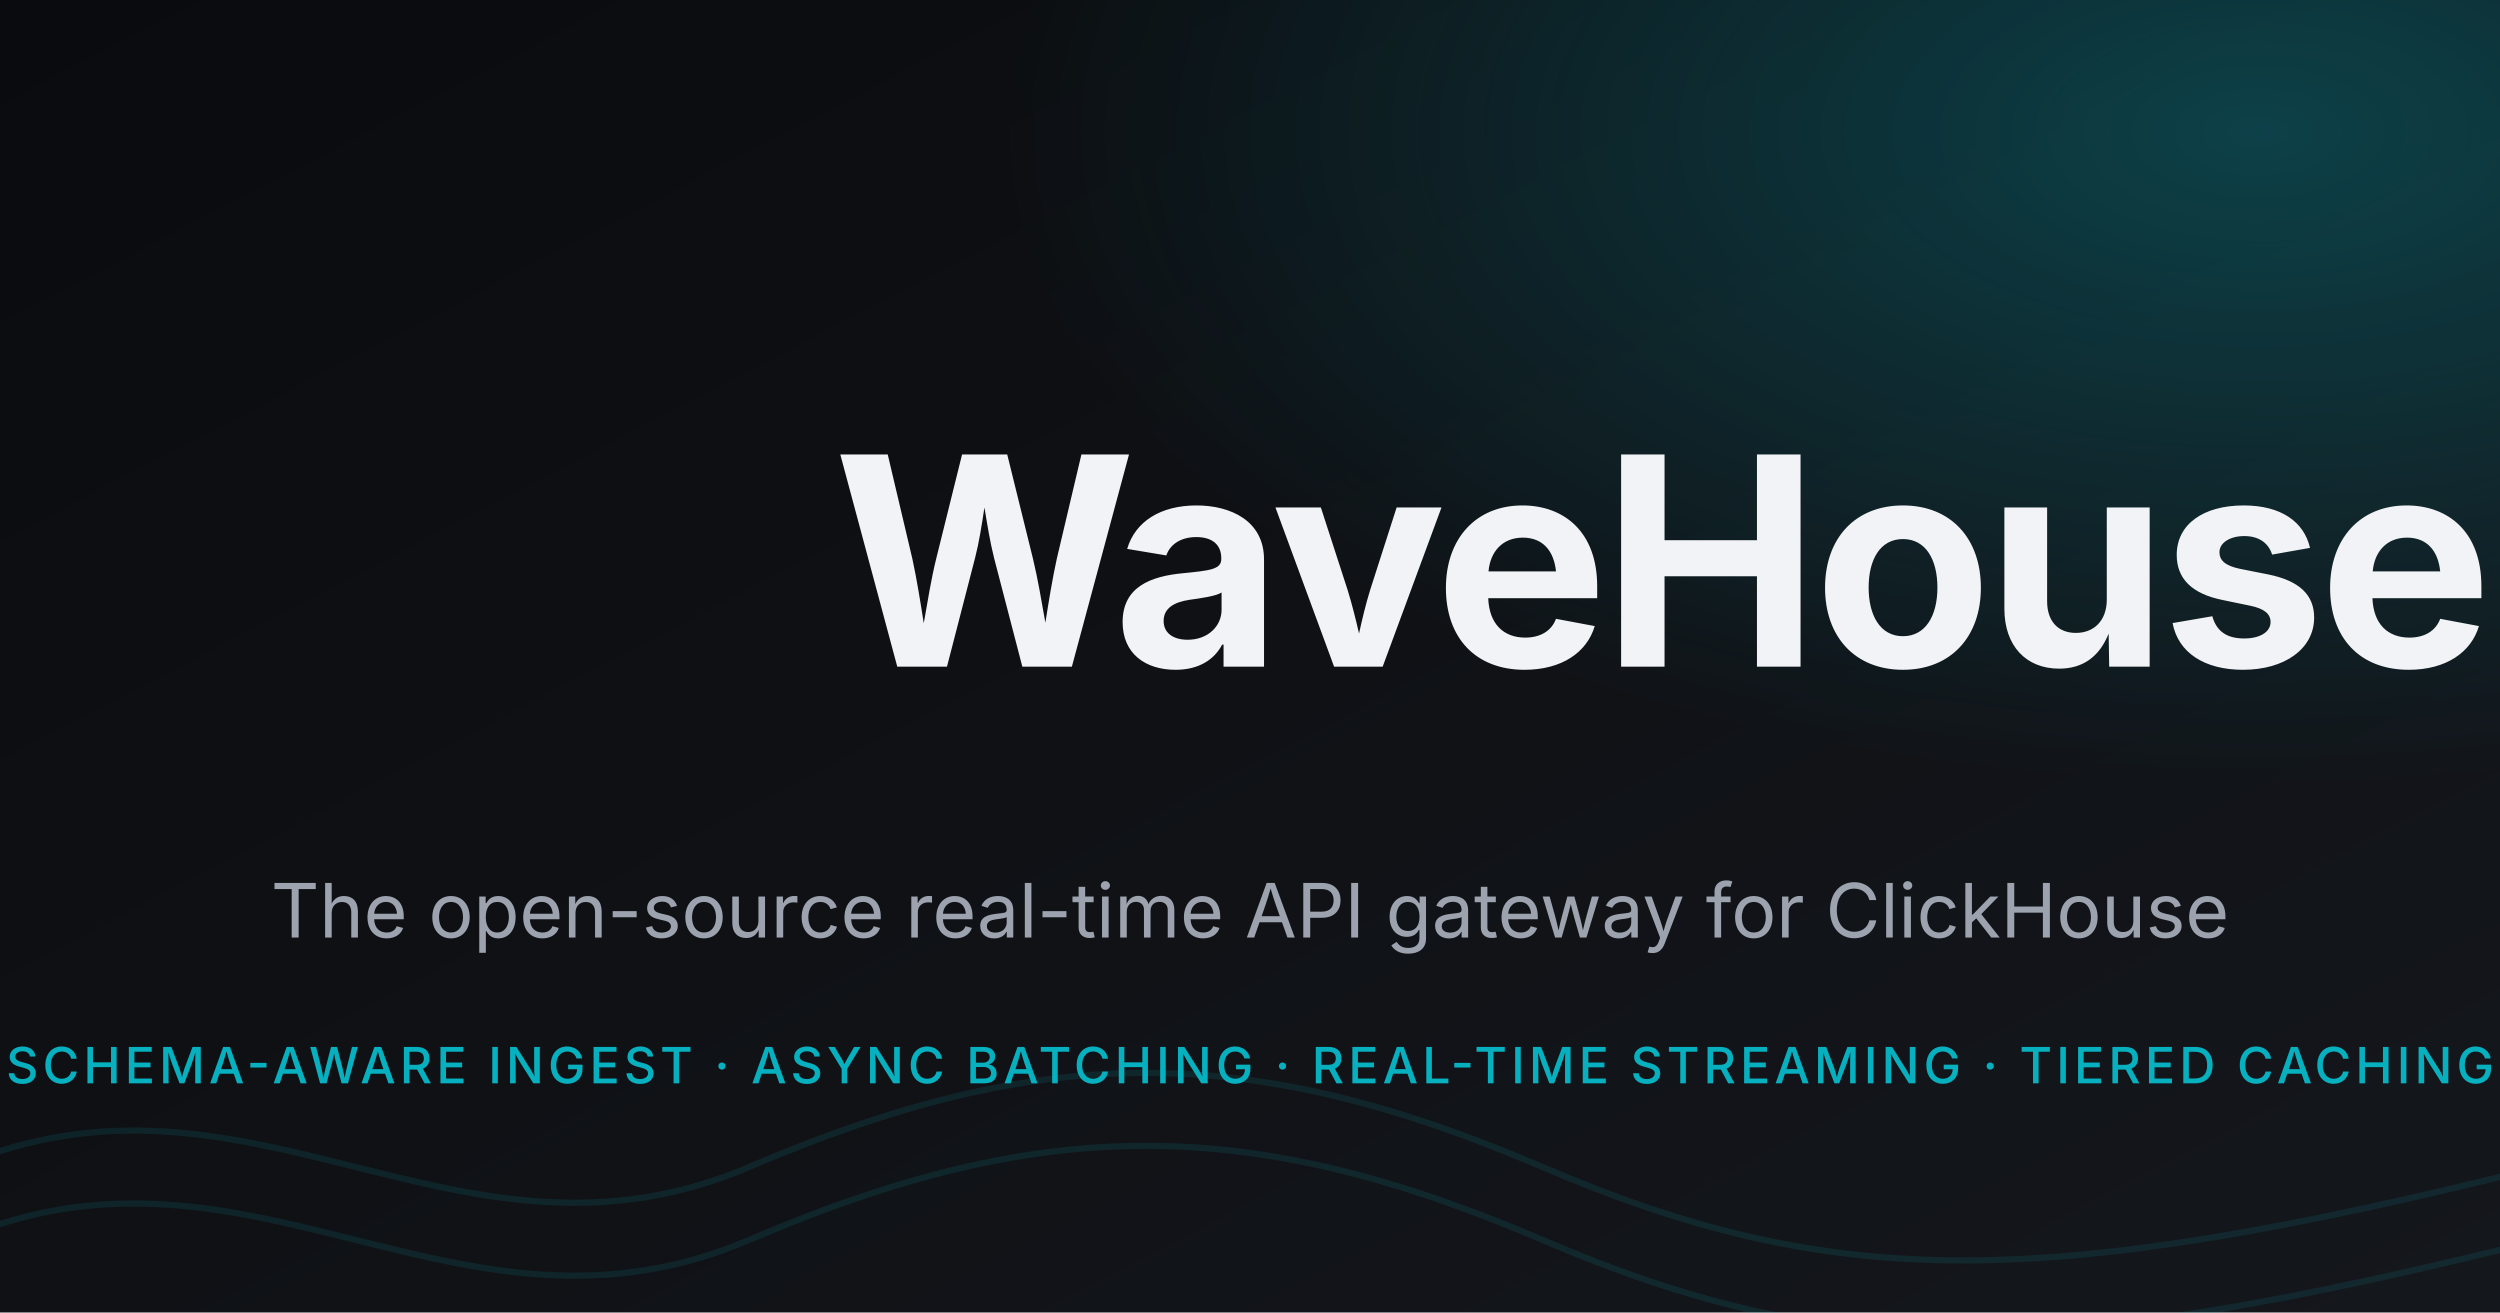
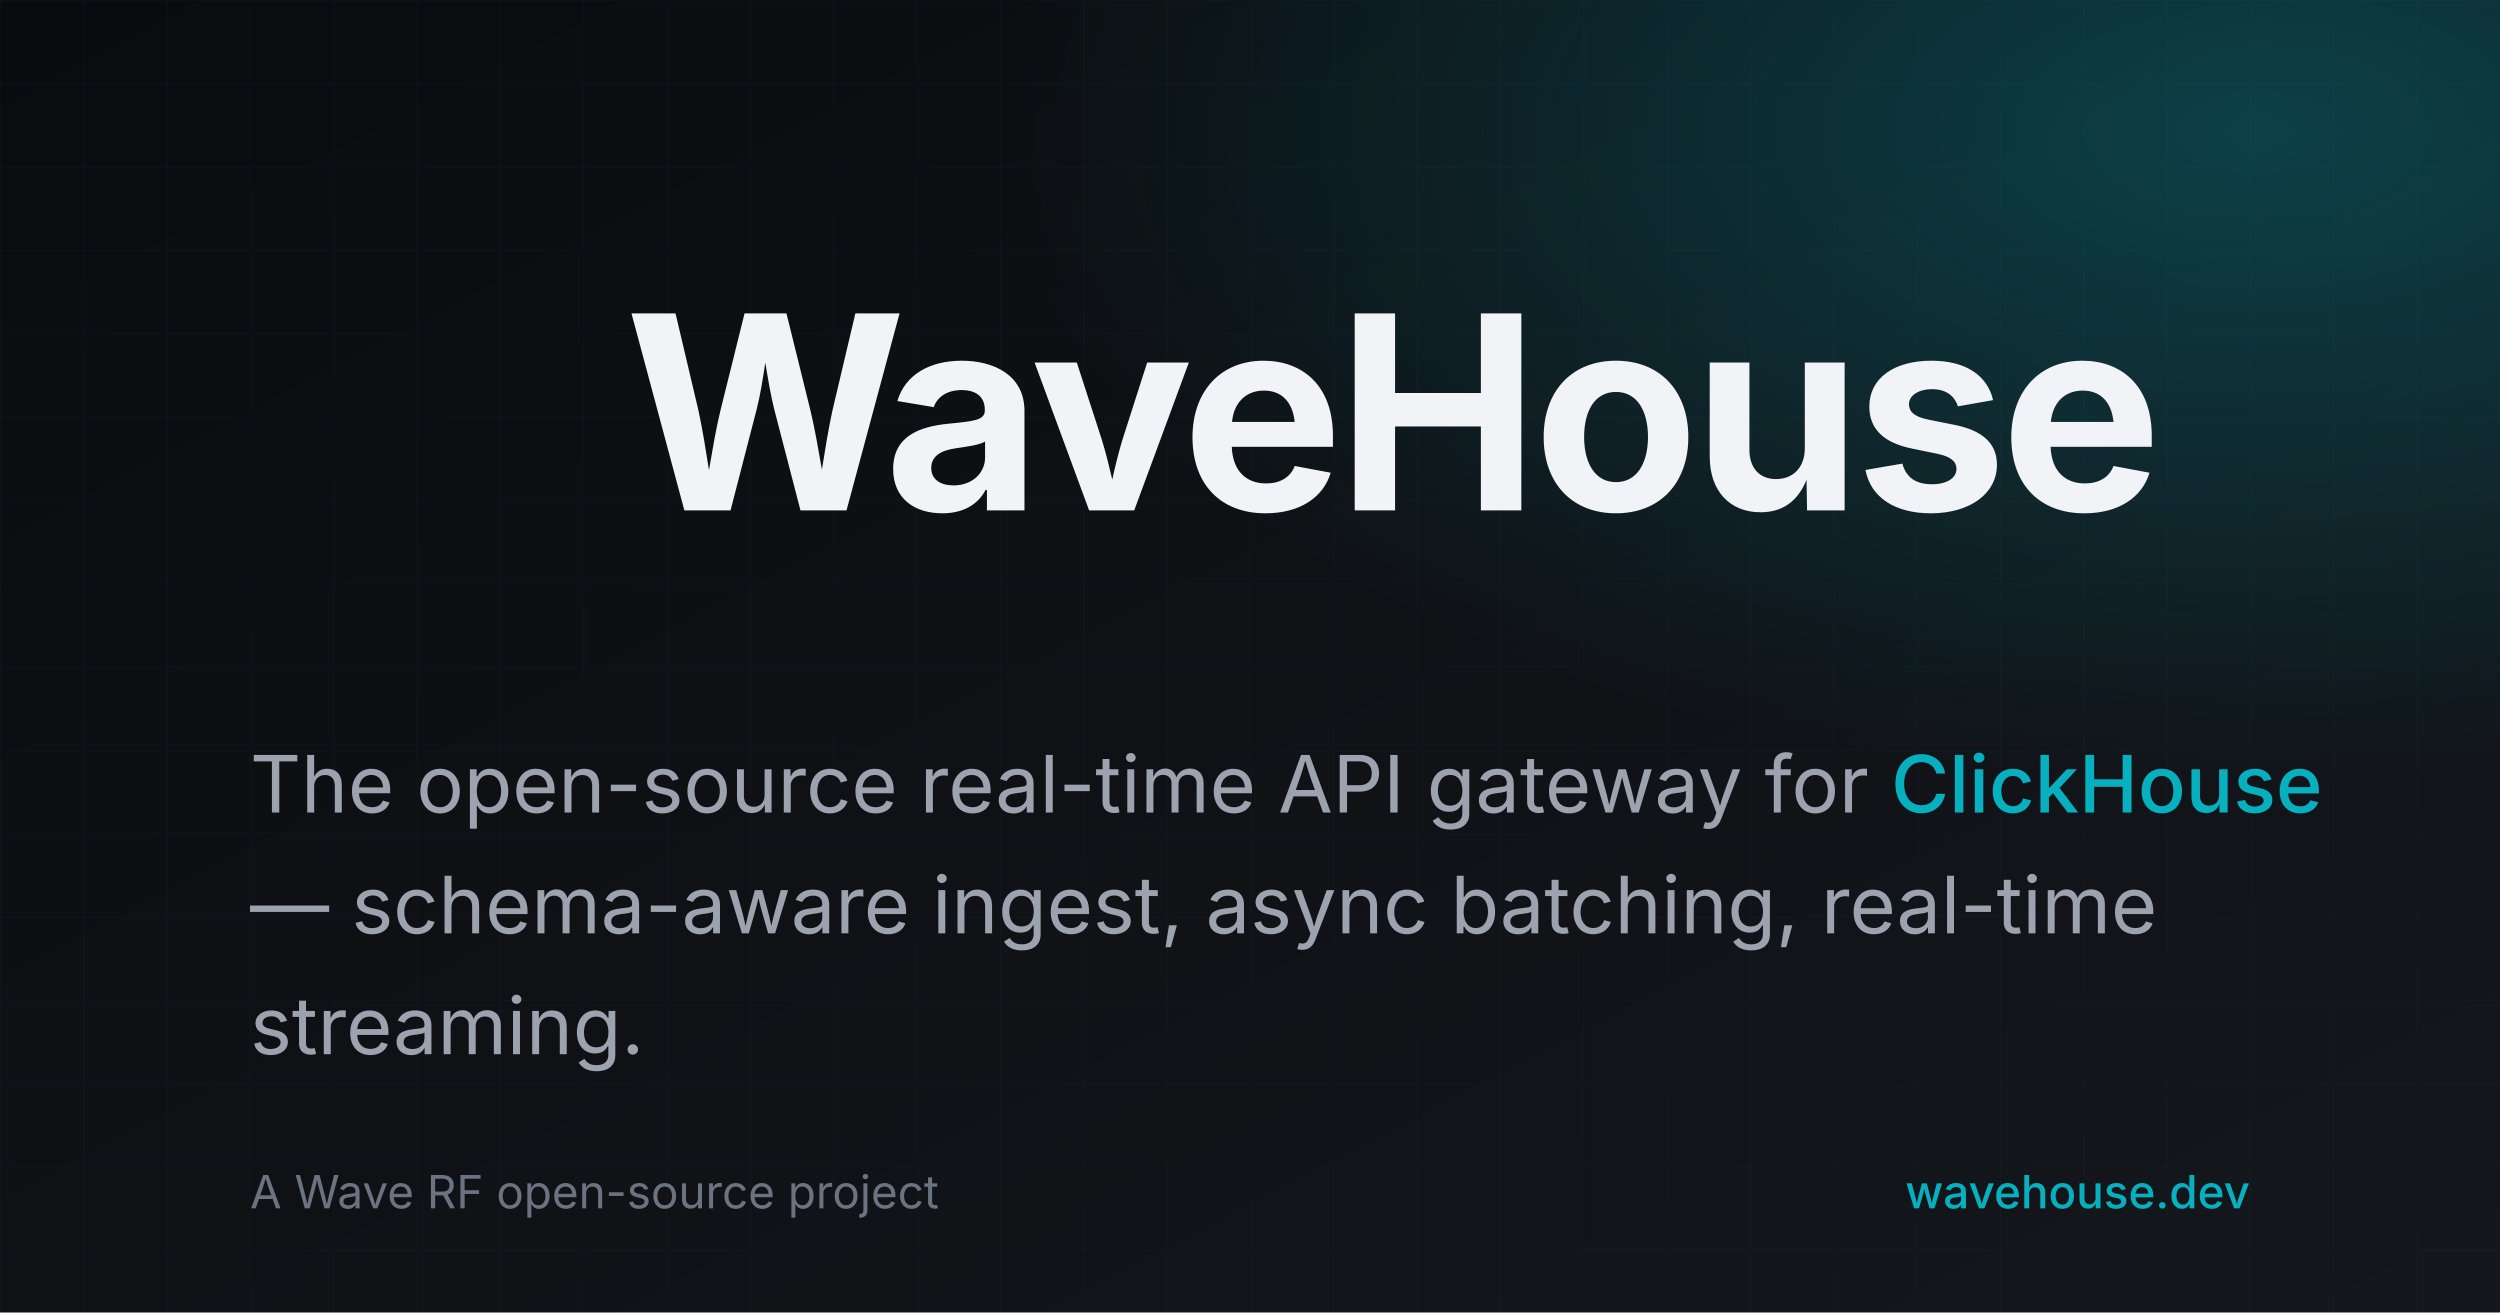
<svg xmlns="http://www.w3.org/2000/svg" viewBox="0 0 1200 630">
  <defs>
    <linearGradient id="bg" x1="0" y1="0" x2="1" y2="1">
      <stop offset="0" stop-color="#0A0B0E" />
      <stop offset="1" stop-color="#14171C" />
    </linearGradient>
    <radialGradient id="glow" cx="0.9" cy="0.1" r="0.5">
      <stop offset="0" stop-color="#06B0BF" stop-opacity="0.30" />
      <stop offset="1" stop-color="#06B0BF" stop-opacity="0" />
    </radialGradient>
+     <pattern id="grid" width="40" height="40" patternUnits="userSpaceOnUse">
+       <path d="M 40 0 L 0 0 0 40" fill="none" stroke="#06B0BF" stroke-width="0.5" stroke-opacity="0.08" />
+     </pattern>
  </defs>
  <rect width="1200" height="630" fill="url(#bg)" />
+   <rect width="1200" height="630" fill="url(#grid)" />
  <rect width="1200" height="630" fill="url(#glow)" />
-   <g fill="none" stroke="#06B0BF" stroke-width="3" stroke-linecap="round" opacity="0.12">
-     <path d="M-20 560 C 120 500, 220 620, 360 560 S 600 500, 740 560 S 980 620, 1220 560" />
-     <path d="M-20 595 C 120 535, 220 655, 360 595 S 600 535, 740 595 S 980 655, 1220 595" />
-   </g>
-   <g transform="translate(220 190) scale(1.6)">
+   <g transform="translate(120 130) scale(1.6)">
    __MARK_GROUP__
  </g>
-   <text x="400" y="320" font-family="Inter, Helvetica Neue, Helvetica, Arial, sans-serif" font-size="140" font-weight="700" fill="#F1F3F7" letter-spacing="-3">WaveHouse</text>
-   <text x="600" y="450" font-family="Inter, Helvetica Neue, Helvetica, Arial, sans-serif" font-size="36" font-weight="400" fill="#9CA3AF" text-anchor="middle">
-     The open-source real-time API gateway for ClickHouse
+   <text x="300" y="245" font-family="Inter, Helvetica Neue, Helvetica, Arial, sans-serif" font-size="130" font-weight="700" fill="#F1F3F7" letter-spacing="-3">WaveHouse</text>
+   <text x="120" y="390" font-family="Inter, Helvetica Neue, Helvetica, Arial, sans-serif" font-size="38" font-weight="400" fill="#9CA3AF">
+     <tspan x="120" dy="0">The open-source real-time API gateway for <tspan fill="#06B0BF" font-weight="500">ClickHouse</tspan>
+     </tspan>
+     <tspan x="120" dy="58">— schema-aware ingest, async batching, real-time</tspan>
+     <tspan x="120" dy="58">streaming.</tspan>
  </text>
-   <text x="600" y="520" font-family="Inter, Helvetica Neue, Helvetica, Arial, sans-serif" font-size="24" font-weight="500" fill="#06B0BF" text-anchor="middle" letter-spacing="2">
-     SCHEMA-AWARE INGEST  ·  ASYNC BATCHING  ·  REAL-TIME STREAMING  ·  TIERED CACHING
-   </text>
+   <text x="120" y="580" font-family="Inter, Helvetica Neue, Helvetica, Arial, sans-serif" font-size="22" font-weight="400" fill="#6B7280">A Wave RF open-source project</text>
+   <text x="1080" y="580" font-family="Inter, Helvetica Neue, Helvetica, Arial, sans-serif" font-size="22" font-weight="500" fill="#06B0BF" text-anchor="end">wavehouse.dev</text>
</svg>
